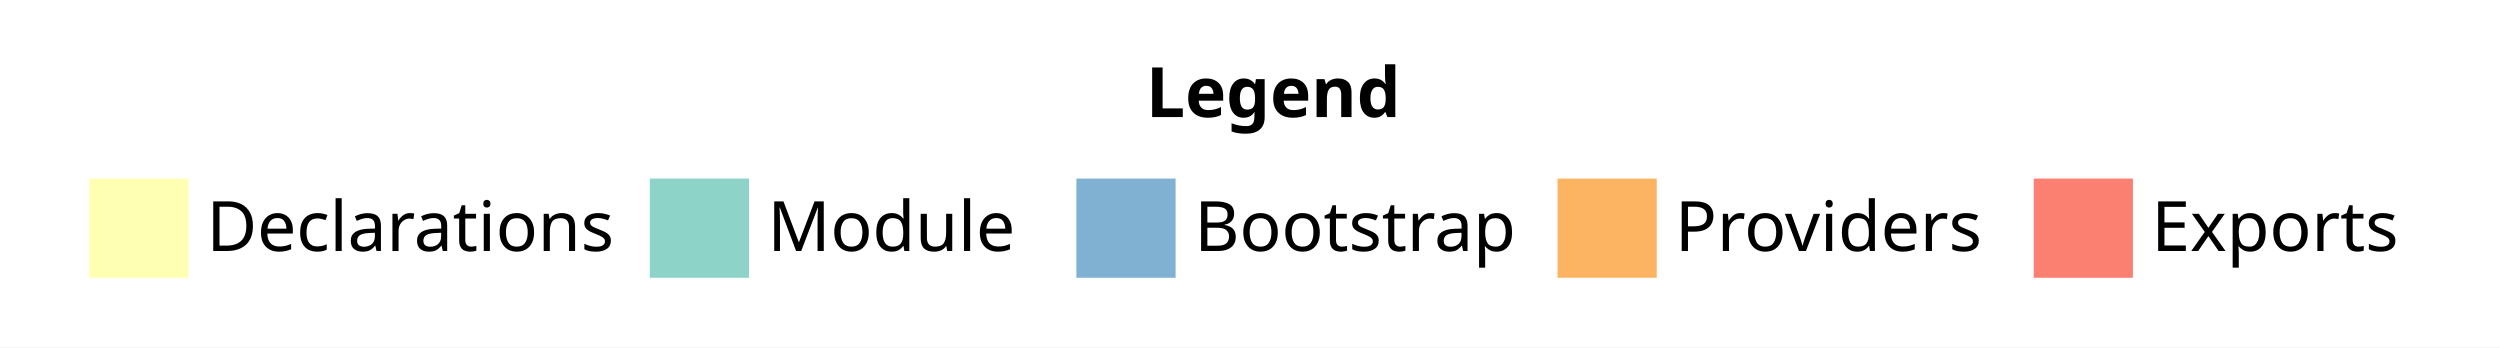
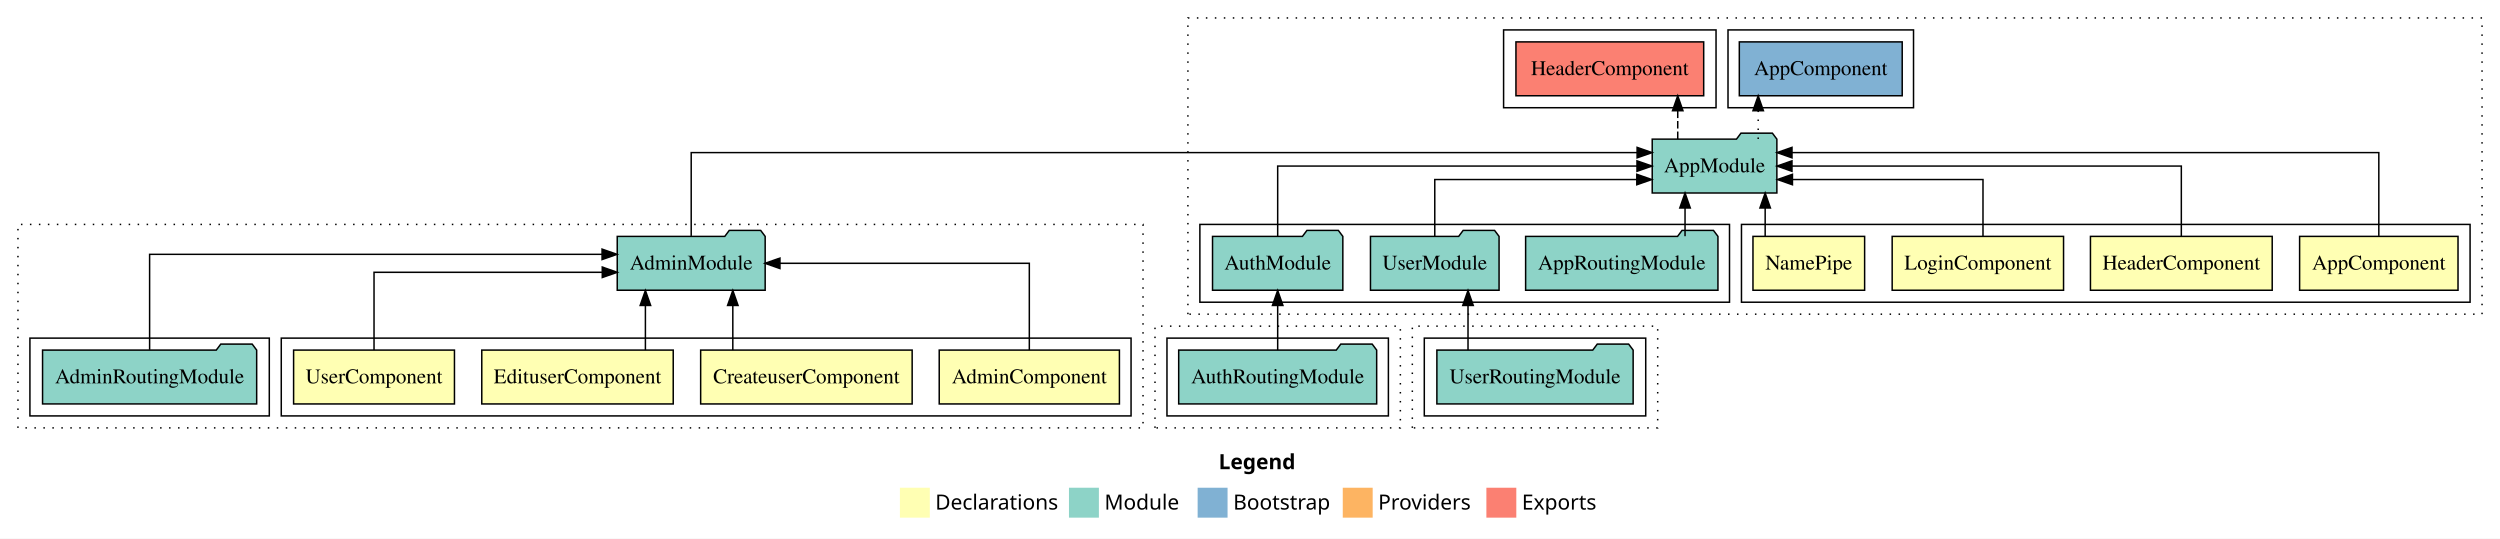
- <svg xmlns="http://www.w3.org/2000/svg" width="504pt" height="70pt" viewBox="0.00 0.00 504.00 70.00">
-   <g id="graph0" class="graph" transform="scale(1 1) rotate(0) translate(4 66)">
-     <polygon fill="#ffffff" stroke="transparent" points="-4,4 -4,-66 500,-66 500,4 -4,4" />
-     <text text-anchor="start" x="227.009" y="-42.4" font-family="sans-serif" font-weight="bold" font-size="14.00" fill="#000000">Legend</text>
-     <polygon fill="#ffffb3" stroke="transparent" points="14,-10 14,-30 34,-30 34,-10 14,-10" />
-     <text text-anchor="start" x="37.629" y="-15.4" font-family="sans-serif" font-size="14.00" fill="#000000">  Declarations</text>
-     <polygon fill="#8dd3c7" stroke="transparent" points="127,-10 127,-30 147,-30 147,-10 127,-10" />
-     <text text-anchor="start" x="150.725" y="-15.4" font-family="sans-serif" font-size="14.00" fill="#000000">  Module</text>
-     <polygon fill="#80b1d3" stroke="transparent" points="213,-10 213,-30 233,-30 233,-10 213,-10" />
-     <text text-anchor="start" x="236.781" y="-15.4" font-family="sans-serif" font-size="14.00" fill="#000000">  Bootstrap</text>
-     <polygon fill="#fdb462" stroke="transparent" points="310,-10 310,-30 330,-30 330,-10 310,-10" />
-     <text text-anchor="start" x="333.673" y="-15.4" font-family="sans-serif" font-size="14.00" fill="#000000">  Providers</text>
-     <polygon fill="#fb8072" stroke="transparent" points="406,-10 406,-30 426,-30 426,-10 406,-10" />
-     <text text-anchor="start" x="429.726" y="-15.4" font-family="sans-serif" font-size="14.00" fill="#000000">  Exports</text>
+ <svg xmlns="http://www.w3.org/2000/svg" width="1671pt" height="360pt" viewBox="0.00 0.00 1671.00 360.00">
+   <g id="graph0" class="graph" transform="scale(1 1) rotate(0) translate(4 356)">
+     <polygon fill="#ffffff" stroke="transparent" points="-4,4 -4,-356 1667,-356 1667,4 -4,4" />
+     <text text-anchor="start" x="810.509" y="-42.4" font-family="sans-serif" font-weight="bold" font-size="14.00" fill="#000000">Legend</text>
+     <polygon fill="#ffffb3" stroke="transparent" points="597.5,-10 597.5,-30 617.5,-30 617.5,-10 597.5,-10" />
+     <text text-anchor="start" x="621.129" y="-15.4" font-family="sans-serif" font-size="14.00" fill="#000000">  Declarations</text>
+     <polygon fill="#8dd3c7" stroke="transparent" points="710.5,-10 710.5,-30 730.5,-30 730.5,-10 710.5,-10" />
+     <text text-anchor="start" x="734.225" y="-15.4" font-family="sans-serif" font-size="14.00" fill="#000000">  Module</text>
+     <polygon fill="#80b1d3" stroke="transparent" points="796.5,-10 796.5,-30 816.5,-30 816.5,-10 796.5,-10" />
+     <text text-anchor="start" x="820.281" y="-15.4" font-family="sans-serif" font-size="14.00" fill="#000000">  Bootstrap</text>
+     <polygon fill="#fdb462" stroke="transparent" points="893.5,-10 893.5,-30 913.5,-30 913.5,-10 893.5,-10" />
+     <text text-anchor="start" x="917.173" y="-15.4" font-family="sans-serif" font-size="14.00" fill="#000000">  Providers</text>
+     <polygon fill="#fb8072" stroke="transparent" points="989.5,-10 989.5,-30 1009.5,-30 1009.5,-10 989.5,-10" />
+     <text text-anchor="start" x="1013.226" y="-15.4" font-family="sans-serif" font-size="14.00" fill="#000000">  Exports</text>
+     <g id="clust1" class="cluster">
+       <polygon fill="none" stroke="#000000" stroke-dasharray="1,5" points="8,-70 8,-206 760,-206 760,-70 8,-70" />
+     </g>
+     <g id="clust2" class="cluster">
+       <polygon fill="none" stroke="#000000" points="184,-78 184,-130 752,-130 752,-78 184,-78" />
+     </g>
+     <g id="clust7" class="cluster">
+       <polygon fill="none" stroke="#000000" points="16,-78 16,-130 176,-130 176,-78 16,-78" />
+     </g>
+     <g id="clust17" class="cluster">
+       <polygon fill="none" stroke="#000000" stroke-dasharray="1,5" points="790,-146 790,-344 1655,-344 1655,-146 790,-146" />
+     </g>
+     <g id="clust18" class="cluster">
+       <polygon fill="none" stroke="#000000" points="1160,-154 1160,-206 1647,-206 1647,-154 1160,-154" />
+     </g>
+     <g id="clust23" class="cluster">
+       <polygon fill="none" stroke="#000000" points="798,-154 798,-206 1152,-206 1152,-154 798,-154" />
+     </g>
+     <g id="clust24" class="cluster">
+       <polygon fill="none" stroke="#000000" points="1001,-284 1001,-336 1143,-336 1143,-284 1001,-284" />
+     </g>
+     <g id="clust25" class="cluster">
+       <polygon fill="none" stroke="#000000" points="1151,-284 1151,-336 1275,-336 1275,-284 1151,-284" />
+     </g>
+     <g id="clust33" class="cluster">
+       <polygon fill="none" stroke="#000000" stroke-dasharray="1,5" points="768,-70 768,-138 932,-138 932,-70 768,-70" />
+     </g>
+     <g id="clust35" class="cluster">
+       <polygon fill="none" stroke="#000000" points="776,-78 776,-130 924,-130 924,-78 776,-78" />
+     </g>
+     <g id="clust45" class="cluster">
+       <polygon fill="none" stroke="#000000" stroke-dasharray="1,5" points="940,-70 940,-138 1104,-138 1104,-70 940,-70" />
+     </g>
+     <g id="clust47" class="cluster">
+       <polygon fill="none" stroke="#000000" points="948,-78 948,-130 1096,-130 1096,-78 948,-78" />
+     </g>
+     <g id="node1" class="node">
+       <polygon fill="#ffffb3" stroke="#000000" points="744.22,-122 623.78,-122 623.78,-86 744.22,-86 744.22,-122" />
+       <text text-anchor="middle" x="684" y="-99.8" font-family="Times,serif" font-size="14.00" fill="#000000">AdminComponent</text>
+     </g>
+     <g id="node5" class="node">
+       <polygon fill="#8dd3c7" stroke="#000000" points="507.439,-198 504.439,-202 483.439,-202 480.439,-198 408.561,-198 408.561,-162 507.439,-162 507.439,-198" />
+       <text text-anchor="middle" x="458" y="-175.8" font-family="Times,serif" font-size="14.00" fill="#000000">AdminModule</text>
+     </g>
+     <g id="edge1" class="edge">
+       <path fill="none" stroke="#000000" d="M684,-122.011C684,-144.485 684,-180 684,-180 684,-180 517.317,-180 517.317,-180" />
+       <polygon fill="#000000" stroke="#000000" points="517.317,-176.5 507.317,-180 517.317,-183.5 517.317,-176.5" />
+     </g>
+     <g id="node2" class="node">
+       <polygon fill="#ffffb3" stroke="#000000" points="605.684,-122 464.316,-122 464.316,-86 605.684,-86 605.684,-122" />
+       <text text-anchor="middle" x="535" y="-99.8" font-family="Times,serif" font-size="14.00" fill="#000000">CreateuserComponent</text>
+     </g>
+     <g id="edge2" class="edge">
+       <path fill="none" stroke="#000000" d="M485.813,-122.011C485.813,-122.011 485.813,-151.855 485.813,-151.855" />
+       <polygon fill="#000000" stroke="#000000" points="482.313,-151.855 485.813,-161.855 489.313,-151.855 482.313,-151.855" />
+     </g>
+     <g id="node3" class="node">
+       <polygon fill="#ffffb3" stroke="#000000" points="445.986,-122 318.014,-122 318.014,-86 445.986,-86 445.986,-122" />
+       <text text-anchor="middle" x="382" y="-99.8" font-family="Times,serif" font-size="14.00" fill="#000000">EdituserComponent</text>
+     </g>
+     <g id="edge3" class="edge">
+       <path fill="none" stroke="#000000" d="M427.387,-122.011C427.387,-122.011 427.387,-151.855 427.387,-151.855" />
+       <polygon fill="#000000" stroke="#000000" points="423.887,-151.855 427.387,-161.855 430.887,-151.855 423.887,-151.855" />
+     </g>
+     <g id="node4" class="node">
+       <polygon fill="#ffffb3" stroke="#000000" points="299.759,-122 192.241,-122 192.241,-86 299.759,-86 299.759,-122" />
+       <text text-anchor="middle" x="246" y="-99.8" font-family="Times,serif" font-size="14.00" fill="#000000">UserComponent</text>
+     </g>
+     <g id="edge4" class="edge">
+       <path fill="none" stroke="#000000" d="M246,-122.027C246,-142.767 246,-174 246,-174 246,-174 398.563,-174 398.563,-174" />
+       <polygon fill="#000000" stroke="#000000" points="398.563,-177.5 408.563,-174 398.563,-170.5 398.563,-177.5" />
+     </g>
+     <g id="node11" class="node">
+       <polygon fill="#8dd3c7" stroke="#000000" points="1183.657,-263 1180.657,-267 1159.657,-267 1156.657,-263 1100.343,-263 1100.343,-227 1183.657,-227 1183.657,-263" />
+       <text text-anchor="middle" x="1142" y="-240.8" font-family="Times,serif" font-size="14.00" fill="#000000">AppModule</text>
+     </g>
+     <g id="edge10" class="edge">
+       <path fill="none" stroke="#000000" d="M458,-198.292C458,-220.206 458,-254 458,-254 458,-254 1090.242,-254 1090.242,-254" />
+       <polygon fill="#000000" stroke="#000000" points="1090.242,-257.5 1100.242,-254 1090.242,-250.5 1090.242,-257.5" />
+     </g>
+     <g id="node6" class="node">
+       <polygon fill="#8dd3c7" stroke="#000000" points="167.556,-122 164.556,-126 143.556,-126 140.556,-122 24.444,-122 24.444,-86 167.556,-86 167.556,-122" />
+       <text text-anchor="middle" x="96" y="-99.8" font-family="Times,serif" font-size="14.00" fill="#000000">AdminRoutingModule</text>
+     </g>
+     <g id="edge5" class="edge">
+       <path fill="none" stroke="#000000" d="M96,-122.198C96,-146.356 96,-186 96,-186 96,-186 398.425,-186 398.425,-186" />
+       <polygon fill="#000000" stroke="#000000" points="398.425,-189.5 408.425,-186 398.424,-182.5 398.425,-189.5" />
+     </g>
+     <g id="node7" class="node">
+       <polygon fill="#ffffb3" stroke="#000000" points="1638.94,-198 1533.06,-198 1533.06,-162 1638.94,-162 1638.94,-198" />
+       <text text-anchor="middle" x="1586" y="-175.8" font-family="Times,serif" font-size="14.00" fill="#000000">AppComponent</text>
+     </g>
+     <g id="edge6" class="edge">
+       <path fill="none" stroke="#000000" d="M1586,-198.292C1586,-220.206 1586,-254 1586,-254 1586,-254 1193.77,-254 1193.77,-254" />
+       <polygon fill="#000000" stroke="#000000" points="1193.771,-250.5 1183.77,-254 1193.77,-257.5 1193.771,-250.5" />
+     </g>
+     <g id="node8" class="node">
+       <polygon fill="#ffffb3" stroke="#000000" points="1514.744,-198 1393.256,-198 1393.256,-162 1514.744,-162 1514.744,-198" />
+       <text text-anchor="middle" x="1454" y="-175.8" font-family="Times,serif" font-size="14.00" fill="#000000">HeaderComponent</text>
+     </g>
+     <g id="edge7" class="edge">
+       <path fill="none" stroke="#000000" d="M1454,-198.106C1454,-217.339 1454,-245 1454,-245 1454,-245 1193.754,-245 1193.754,-245" />
+       <polygon fill="#000000" stroke="#000000" points="1193.754,-241.5 1183.754,-245 1193.754,-248.5 1193.754,-241.5" />
+     </g>
+     <g id="node9" class="node">
+       <polygon fill="#ffffb3" stroke="#000000" points="1375.276,-198 1260.724,-198 1260.724,-162 1375.276,-162 1375.276,-198" />
+       <text text-anchor="middle" x="1318" y="-175.8" font-family="Times,serif" font-size="14.00" fill="#000000">LoginComponent</text>
+     </g>
+     <g id="edge8" class="edge">
+       <path fill="none" stroke="#000000" d="M1321.429,-198.027C1321.429,-214.398 1321.429,-236 1321.429,-236 1321.429,-236 1194.068,-236 1194.068,-236" />
+       <polygon fill="#000000" stroke="#000000" points="1194.068,-232.5 1184.068,-236 1194.068,-239.5 1194.068,-232.5" />
+     </g>
+     <g id="node10" class="node">
+       <polygon fill="#ffffb3" stroke="#000000" points="1242.315,-198 1167.685,-198 1167.685,-162 1242.315,-162 1242.315,-198" />
+       <text text-anchor="middle" x="1205" y="-175.8" font-family="Times,serif" font-size="14.00" fill="#000000">NamePipe</text>
+     </g>
+     <g id="edge9" class="edge">
+       <path fill="none" stroke="#000000" d="M1175.836,-198.106C1175.836,-198.106 1175.836,-216.991 1175.836,-216.991" />
+       <polygon fill="#000000" stroke="#000000" points="1172.336,-216.991 1175.836,-226.991 1179.336,-216.991 1172.336,-216.991" />
+     </g>
+     <g id="node15" class="node">
+       <polygon fill="#fb8072" stroke="#000000" points="1134.744,-328 1009.256,-328 1009.256,-292 1134.744,-292 1134.744,-328" />
+       <text text-anchor="middle" x="1072" y="-305.8" font-family="Times,serif" font-size="14.00" fill="#000000">HeaderComponent </text>
+     </g>
+     <g id="edge14" class="edge">
+       <path fill="none" stroke="#000000" stroke-dasharray="5,2" d="M1117.397,-263.106C1117.397,-263.106 1117.397,-281.991 1117.397,-281.991" />
+       <polygon fill="#000000" stroke="#000000" points="1113.897,-281.991 1117.397,-291.991 1120.897,-281.991 1113.897,-281.991" />
+     </g>
+     <g id="node16" class="node">
+       <polygon fill="#80b1d3" stroke="#000000" points="1267.439,-328 1158.561,-328 1158.561,-292 1267.439,-292 1267.439,-328" />
+       <text text-anchor="middle" x="1213" y="-305.8" font-family="Times,serif" font-size="14.00" fill="#000000">AppComponent </text>
+     </g>
+     <g id="edge15" class="edge">
+       <path fill="none" stroke="#000000" stroke-dasharray="1,5" d="M1171.179,-263.106C1171.179,-263.106 1171.179,-281.991 1171.179,-281.991" />
+       <polygon fill="#000000" stroke="#000000" points="1167.679,-281.991 1171.179,-291.991 1174.679,-281.991 1167.679,-281.991" />
+     </g>
+     <g id="node12" class="node">
+       <polygon fill="#8dd3c7" stroke="#000000" points="1144.274,-198 1141.274,-202 1120.274,-202 1117.274,-198 1015.726,-198 1015.726,-162 1144.274,-162 1144.274,-198" />
+       <text text-anchor="middle" x="1080" y="-175.8" font-family="Times,serif" font-size="14.00" fill="#000000">AppRoutingModule</text>
+     </g>
+     <g id="edge11" class="edge">
+       <path fill="none" stroke="#000000" d="M1122.28,-198.106C1122.28,-198.106 1122.28,-216.991 1122.28,-216.991" />
+       <polygon fill="#000000" stroke="#000000" points="1118.78,-216.991 1122.28,-226.991 1125.78,-216.991 1118.78,-216.991" />
+     </g>
+     <g id="node13" class="node">
+       <polygon fill="#8dd3c7" stroke="#000000" points="893.548,-198 890.548,-202 869.548,-202 866.548,-198 806.452,-198 806.452,-162 893.548,-162 893.548,-198" />
+       <text text-anchor="middle" x="850" y="-175.8" font-family="Times,serif" font-size="14.00" fill="#000000">AuthModule</text>
+     </g>
+     <g id="edge12" class="edge">
+       <path fill="none" stroke="#000000" d="M850,-198.106C850,-217.339 850,-245 850,-245 850,-245 1090.164,-245 1090.164,-245" />
+       <polygon fill="#000000" stroke="#000000" points="1090.164,-248.5 1100.164,-245 1090.164,-241.5 1090.164,-248.5" />
+     </g>
+     <g id="node14" class="node">
+       <polygon fill="#8dd3c7" stroke="#000000" points="997.976,-198 994.976,-202 973.976,-202 970.976,-198 912.024,-198 912.024,-162 997.976,-162 997.976,-198" />
+       <text text-anchor="middle" x="955" y="-175.8" font-family="Times,serif" font-size="14.00" fill="#000000">UserModule</text>
+     </g>
+     <g id="edge13" class="edge">
+       <path fill="none" stroke="#000000" d="M955,-198.027C955,-214.398 955,-236 955,-236 955,-236 1090.034,-236 1090.034,-236" />
+       <polygon fill="#000000" stroke="#000000" points="1090.034,-239.5 1100.034,-236 1090.034,-232.5 1090.034,-239.5" />
+     </g>
+     <g id="node17" class="node">
+       <polygon fill="#8dd3c7" stroke="#000000" points="916.165,-122 913.165,-126 892.165,-126 889.165,-122 783.835,-122 783.835,-86 916.165,-86 916.165,-122" />
+       <text text-anchor="middle" x="850" y="-99.8" font-family="Times,serif" font-size="14.00" fill="#000000">AuthRoutingModule</text>
+     </g>
+     <g id="edge16" class="edge">
+       <path fill="none" stroke="#000000" d="M850,-122.011C850,-122.011 850,-151.855 850,-151.855" />
+       <polygon fill="#000000" stroke="#000000" points="846.5,-151.855 850,-161.855 853.5,-151.855 846.5,-151.855" />
+     </g>
+     <g id="node18" class="node">
+       <polygon fill="#8dd3c7" stroke="#000000" points="1087.594,-122 1084.594,-126 1063.594,-126 1060.594,-122 956.406,-122 956.406,-86 1087.594,-86 1087.594,-122" />
+       <text text-anchor="middle" x="1022" y="-99.8" font-family="Times,serif" font-size="14.00" fill="#000000">UserRoutingModule</text>
+     </g>
+     <g id="edge17" class="edge">
+       <path fill="none" stroke="#000000" d="M977.221,-122.011C977.221,-122.011 977.221,-151.855 977.221,-151.855" />
+       <polygon fill="#000000" stroke="#000000" points="973.721,-151.855 977.221,-161.855 980.721,-151.855 973.721,-151.855" />
+     </g>
  </g>
</svg>
